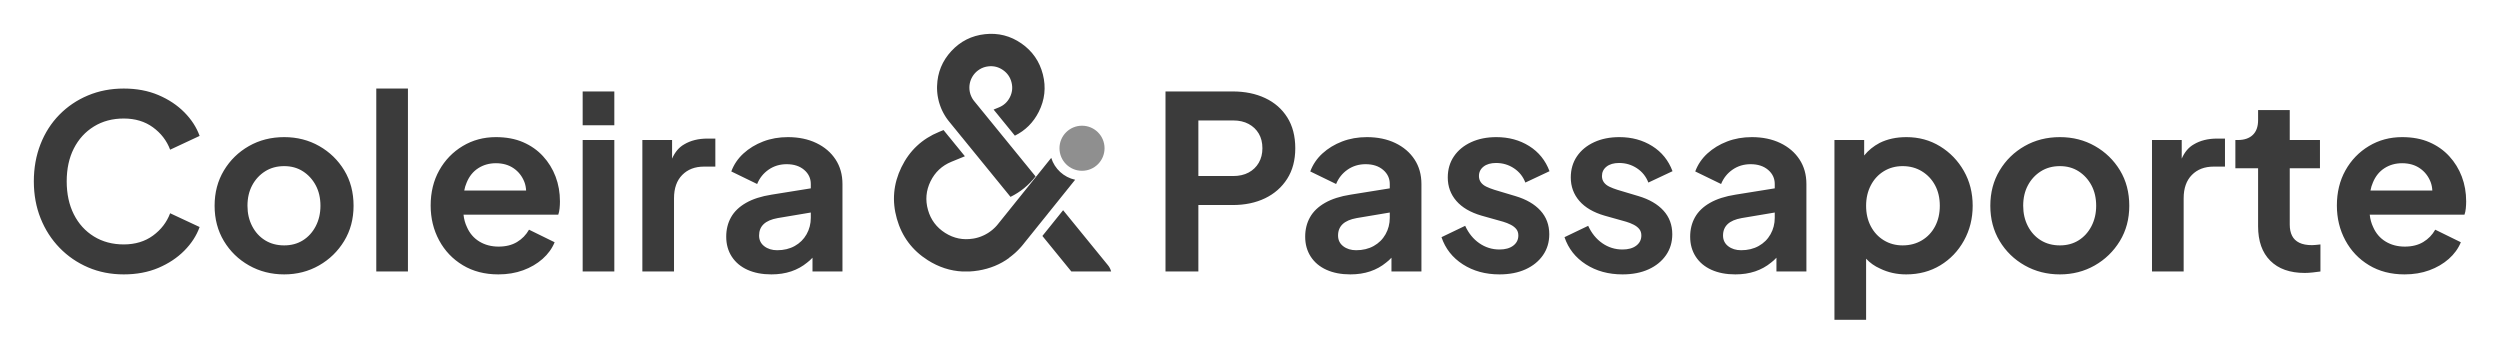
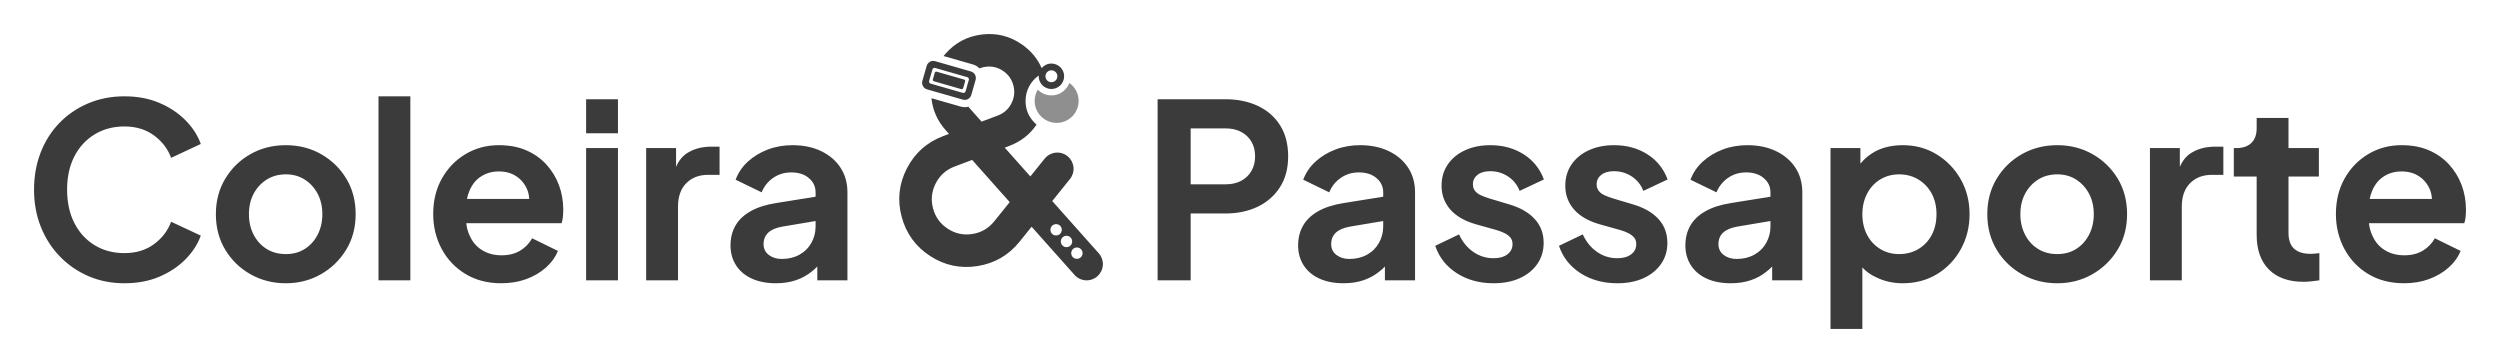
- <svg xmlns="http://www.w3.org/2000/svg" viewBox="-9.00 -112.34 1034.47 146.34" role="img" aria-label="Coleira &amp; Passaporte">
-   <path fill="#3B3B3B" d="M750.07 20V-54.4H762.37V-48Q764.97 -51.2 768.77 -53.2Q773.57 -55.6 779.87 -55.6Q787.57 -55.6 793.77 -51.8Q799.97 -48 803.62 -41.6Q807.27 -35.2 807.27 -27.2Q807.27 -19.3 803.67 -12.8Q800.07 -6.3 793.87 -2.55Q787.67 1.2 779.77 1.2Q773.87 1.2 768.97 -1.2Q765.57 -2.7 763.17 -5.3V20ZM473.27 0V-74.5H501.07Q508.67 -74.5 514.52 -71.75Q520.37 -69 523.67 -63.75Q526.97 -58.5 526.97 -51Q526.97 -43.6 523.62 -38.35Q520.27 -33.1 514.47 -30.3Q508.67 -27.5 501.07 -27.5H486.87V0ZM108.6 1.2Q100.6 1.2 94.05 -2.5Q87.5 -6.2 83.65 -12.6Q79.8 -19 79.8 -27.2Q79.8 -35.4 83.65 -41.8Q87.5 -48.2 94 -51.9Q100.5 -55.6 108.6 -55.6Q116.6 -55.6 123.1 -51.9Q129.6 -48.2 133.45 -41.85Q137.3 -35.5 137.3 -27.2Q137.3 -19 133.4 -12.6Q129.5 -6.2 123 -2.5Q116.5 1.2 108.6 1.2ZM843.37 1.2Q835.37 1.2 828.82 -2.5Q822.27 -6.2 818.42 -12.6Q814.57 -19 814.57 -27.2Q814.57 -35.4 818.42 -41.8Q822.27 -48.2 828.77 -51.9Q835.27 -55.6 843.37 -55.6Q851.37 -55.6 857.87 -51.9Q864.37 -48.2 868.22 -41.85Q872.07 -35.5 872.07 -27.2Q872.07 -19 868.17 -12.6Q864.27 -6.2 857.77 -2.5Q851.27 1.2 843.37 1.2ZM42.2 1.2Q34.2 1.2 27.45 -1.7Q20.7 -4.6 15.65 -9.8Q10.6 -15 7.8 -22Q5 -29 5 -37.3Q5 -45.6 7.75 -52.65Q10.5 -59.7 15.55 -64.85Q20.6 -70 27.4 -72.85Q34.2 -75.7 42.2 -75.7Q50.2 -75.7 56.55 -73Q62.9 -70.3 67.3 -65.85Q71.7 -61.4 73.6 -56.1L61.4 -50.4Q59.3 -56 54.3 -59.65Q49.3 -63.3 42.2 -63.3Q35.2 -63.3 29.85 -60Q24.5 -56.7 21.55 -50.9Q18.6 -45.1 18.6 -37.3Q18.6 -29.5 21.55 -23.65Q24.5 -17.8 29.85 -14.5Q35.2 -11.2 42.2 -11.2Q49.3 -11.2 54.3 -14.85Q59.3 -18.5 61.4 -24.1L73.6 -18.4Q71.7 -13.1 67.3 -8.65Q62.9 -4.2 56.55 -1.5Q50.2 1.2 42.2 1.2ZM197.2 1.2Q188.8 1.2 182.5 -2.6Q176.2 -6.4 172.7 -12.9Q169.2 -19.4 169.2 -27.3Q169.2 -35.5 172.75 -41.85Q176.3 -48.2 182.45 -51.9Q188.6 -55.6 196.2 -55.6Q202.6 -55.6 207.45 -53.5Q212.3 -51.4 215.7 -47.7Q219.1 -44 220.9 -39.25Q222.7 -34.5 222.7 -29Q222.7 -27.6 222.55 -26.1Q222.4 -24.6 222 -23.5H182.8Q183.1 -20.7 184.2 -18.4Q185.9 -14.5 189.35 -12.4Q192.8 -10.3 197.3 -10.3Q201.8 -10.3 204.95 -12.2Q208.1 -14.1 209.9 -17.3L220.5 -12.1Q218.9 -8.2 215.5 -5.2Q212.1 -2.2 207.45 -0.5Q202.8 1.2 197.2 1.2ZM985.97 1.2Q977.57 1.2 971.27 -2.6Q964.97 -6.4 961.47 -12.9Q957.97 -19.4 957.97 -27.3Q957.97 -35.5 961.52 -41.85Q965.07 -48.2 971.22 -51.9Q977.37 -55.6 984.97 -55.6Q991.37 -55.6 996.22 -53.5Q1001.07 -51.4 1004.47 -47.7Q1007.87 -44 1009.67 -39.25Q1011.47 -34.5 1011.47 -29Q1011.47 -27.6 1011.32 -26.1Q1011.17 -24.6 1010.77 -23.5H971.57Q971.87 -20.7 972.97 -18.4Q974.67 -14.5 978.12 -12.4Q981.57 -10.3 986.07 -10.3Q990.57 -10.3 993.72 -12.2Q996.87 -14.1 998.67 -17.3L1009.27 -12.1Q1007.67 -8.2 1004.27 -5.2Q1000.87 -2.2 996.22 -0.5Q991.57 1.2 985.97 1.2ZM549.77 1.2Q544.07 1.2 539.87 -0.7Q535.67 -2.6 533.37 -6.15Q531.07 -9.7 531.07 -14.4Q531.07 -18.9 533.07 -22.45Q535.07 -26 539.27 -28.4Q543.47 -30.8 549.87 -31.8L566.07 -34.4V-36.2Q566.07 -39.7 563.32 -42.05Q560.57 -44.4 556.07 -44.4Q551.87 -44.4 548.62 -42.15Q545.37 -39.9 543.87 -36.2L533.17 -41.4Q534.77 -45.7 538.22 -48.85Q541.67 -52 546.37 -53.8Q551.07 -55.6 556.57 -55.6Q563.27 -55.6 568.37 -53.15Q573.47 -50.7 576.32 -46.35Q579.17 -42 579.17 -36.2V0H566.77V-5.7Q565.77 -4.6 564.57 -3.7Q561.67 -1.3 557.97 -0.05Q554.27 1.2 549.77 1.2ZM709.07 1.2Q703.37 1.2 699.17 -0.7Q694.97 -2.6 692.67 -6.15Q690.37 -9.7 690.37 -14.4Q690.37 -18.9 692.37 -22.45Q694.37 -26 698.57 -28.4Q702.77 -30.8 709.17 -31.8L725.37 -34.4V-36.2Q725.37 -39.7 722.62 -42.05Q719.87 -44.4 715.37 -44.4Q711.17 -44.4 707.92 -42.15Q704.67 -39.9 703.17 -36.2L692.47 -41.4Q694.07 -45.7 697.52 -48.85Q700.97 -52 705.67 -53.8Q710.37 -55.6 715.87 -55.6Q722.57 -55.6 727.67 -53.15Q732.77 -50.7 735.62 -46.35Q738.47 -42 738.47 -36.2V0H726.07V-5.7Q725.07 -4.6 723.87 -3.7Q720.97 -1.3 717.27 -0.05Q713.57 1.2 709.07 1.2ZM310.2 1.2Q304.5 1.2 300.3 -0.7Q296.1 -2.6 293.8 -6.15Q291.5 -9.7 291.5 -14.4Q291.5 -18.9 293.5 -22.45Q295.5 -26 299.7 -28.4Q303.9 -30.8 310.3 -31.8L326.5 -34.4V-36.2Q326.5 -39.7 323.75 -42.05Q321 -44.4 316.5 -44.4Q312.3 -44.4 309.05 -42.15Q305.8 -39.9 304.3 -36.2L293.6 -41.4Q295.2 -45.7 298.65 -48.85Q302.1 -52 306.8 -53.8Q311.5 -55.6 317 -55.6Q323.7 -55.6 328.8 -53.15Q333.9 -50.7 336.75 -46.35Q339.6 -42 339.6 -36.2V0H327.2V-5.7Q326.2 -4.6 325 -3.7Q322.1 -1.3 318.4 -0.05Q314.7 1.2 310.2 1.2ZM662.37 1.2Q653.67 1.2 647.22 -2.95Q640.77 -7.1 638.37 -14.2L648.17 -18.9Q650.27 -14.3 654.02 -11.7Q657.77 -9.1 662.37 -9.1Q665.97 -9.1 668.07 -10.7Q670.17 -12.3 670.17 -14.9Q670.17 -16.5 669.32 -17.55Q668.47 -18.6 667.02 -19.35Q665.57 -20.1 663.87 -20.6L654.97 -23.1Q648.07 -25.1 644.52 -29.2Q640.97 -33.3 640.97 -38.9Q640.97 -43.9 643.52 -47.65Q646.07 -51.4 650.62 -53.5Q655.17 -55.6 661.07 -55.6Q668.77 -55.6 674.67 -51.9Q680.57 -48.2 683.07 -41.5L673.07 -36.8Q671.67 -40.5 668.37 -42.7Q665.07 -44.9 660.97 -44.9Q657.67 -44.9 655.77 -43.4Q653.87 -41.9 653.87 -39.5Q653.87 -38 654.67 -36.9Q655.47 -35.8 656.92 -35.1Q658.37 -34.4 660.27 -33.8L668.97 -31.2Q675.67 -29.2 679.32 -25.2Q682.97 -21.2 682.97 -15.4Q682.97 -10.5 680.37 -6.75Q677.77 -3 673.17 -0.9Q668.57 1.2 662.37 1.2ZM611.47 1.2Q602.77 1.2 596.32 -2.95Q589.87 -7.1 587.47 -14.2L597.27 -18.9Q599.37 -14.3 603.12 -11.7Q606.87 -9.1 611.47 -9.1Q615.07 -9.1 617.17 -10.7Q619.27 -12.3 619.27 -14.9Q619.27 -16.5 618.42 -17.55Q617.57 -18.6 616.12 -19.35Q614.67 -20.1 612.97 -20.6L604.07 -23.1Q597.17 -25.1 593.62 -29.2Q590.07 -33.3 590.07 -38.9Q590.07 -43.9 592.62 -47.65Q595.17 -51.4 599.72 -53.5Q604.27 -55.6 610.17 -55.6Q617.87 -55.6 623.77 -51.9Q629.67 -48.2 632.17 -41.5L622.17 -36.8Q620.77 -40.5 617.47 -42.7Q614.17 -44.9 610.07 -44.9Q606.77 -44.9 604.87 -43.4Q602.97 -41.9 602.97 -39.5Q602.97 -38 603.77 -36.9Q604.57 -35.8 606.02 -35.1Q607.47 -34.4 609.37 -33.8L618.07 -31.2Q624.77 -29.2 628.42 -25.2Q632.07 -21.2 632.07 -15.4Q632.07 -10.5 629.47 -6.75Q626.87 -3 622.27 -0.9Q617.67 1.2 611.47 1.2ZM944.67 0.6Q935.47 0.6 930.42 -4.45Q925.37 -9.5 925.37 -18.7V-42.7H915.97V-54.4H916.97Q920.97 -54.4 923.17 -56.5Q925.37 -58.6 925.37 -62.6V-66.8H938.47V-54.4H950.97V-42.7H938.47V-19.4Q938.47 -16.7 939.42 -14.8Q940.37 -12.9 942.42 -11.9Q944.47 -10.9 947.67 -10.9Q948.37 -10.9 949.32 -11Q950.27 -11.1 951.17 -11.2V0Q949.77 0.2 947.97 0.4Q946.17 0.6 944.67 0.6ZM146.7 0V-75.7H159.8V0ZM256.8 0V-54.4H269.1V-46.7Q270.9 -50.8 274.1 -52.6Q278.1 -55 283.8 -55H287V-43.4H282.3Q276.7 -43.4 273.3 -39.95Q269.9 -36.5 269.9 -30.3V0ZM881.47 0V-54.4H893.77V-46.7Q895.57 -50.8 898.77 -52.6Q902.77 -55 908.47 -55H911.67V-43.4H906.97Q901.37 -43.4 897.97 -39.95Q894.57 -36.5 894.57 -30.3V0ZM778.27 -10.8Q782.77 -10.8 786.27 -12.9Q789.77 -15 791.72 -18.7Q793.67 -22.4 793.67 -27.2Q793.67 -32 791.72 -35.65Q789.77 -39.3 786.27 -41.45Q782.77 -43.6 778.27 -43.6Q773.97 -43.6 770.52 -41.5Q767.07 -39.4 765.12 -35.65Q763.17 -31.9 763.17 -27.2Q763.17 -22.4 765.12 -18.7Q767.07 -15 770.52 -12.9Q773.97 -10.8 778.27 -10.8ZM843.37 -10.8Q847.77 -10.8 851.12 -12.9Q854.47 -15 856.42 -18.75Q858.37 -22.5 858.37 -27.2Q858.37 -32 856.42 -35.65Q854.47 -39.3 851.12 -41.45Q847.77 -43.6 843.37 -43.6Q838.87 -43.6 835.47 -41.45Q832.07 -39.3 830.12 -35.65Q828.17 -32 828.17 -27.2Q828.17 -22.5 830.12 -18.75Q832.07 -15 835.47 -12.9Q838.87 -10.8 843.37 -10.8ZM108.6 -10.8Q113 -10.8 116.35 -12.9Q119.7 -15 121.65 -18.75Q123.6 -22.5 123.6 -27.2Q123.6 -32 121.65 -35.65Q119.7 -39.3 116.35 -41.45Q113 -43.6 108.6 -43.6Q104.1 -43.6 100.7 -41.45Q97.3 -39.3 95.35 -35.65Q93.4 -32 93.4 -27.2Q93.4 -22.5 95.35 -18.75Q97.3 -15 100.7 -12.9Q104.1 -10.8 108.6 -10.8ZM232.1 0V-54.4H245.2V0ZM486.87 -39.5H501.27Q504.97 -39.5 507.67 -40.95Q510.37 -42.4 511.87 -45Q513.37 -47.6 513.37 -51Q513.37 -54.5 511.87 -57.05Q510.37 -59.6 507.67 -61.05Q504.97 -62.5 501.27 -62.5H486.87ZM326.5 -24.4 312.8 -22.1Q308.9 -21.4 307 -19.6Q305.1 -17.8 305.1 -14.9Q305.1 -12.1 307.25 -10.45Q309.4 -8.8 312.6 -8.8Q316.7 -8.8 319.85 -10.55Q323 -12.3 324.75 -15.4Q326.5 -18.5 326.5 -22.2ZM725.37 -24.4 711.67 -22.1Q707.77 -21.4 705.87 -19.6Q703.97 -17.8 703.97 -14.9Q703.97 -12.1 706.12 -10.45Q708.27 -8.8 711.47 -8.8Q715.57 -8.8 718.72 -10.55Q721.87 -12.3 723.62 -15.4Q725.37 -18.5 725.37 -22.2ZM566.07 -24.4 552.37 -22.1Q548.47 -21.4 546.57 -19.6Q544.67 -17.8 544.67 -14.9Q544.67 -12.1 546.82 -10.45Q548.97 -8.8 552.17 -8.8Q556.27 -8.8 559.42 -10.55Q562.57 -12.3 564.32 -15.4Q566.07 -18.5 566.07 -22.2ZM183.1 -33.5H208.7Q208.6 -35.4 208 -37Q206.6 -40.6 203.55 -42.7Q200.5 -44.8 196.2 -44.8Q192.1 -44.8 188.9 -42.75Q185.7 -40.7 184.1 -36.8Q183.4 -35.2 183.1 -33.5ZM971.87 -33.5H997.47Q997.37 -35.4 996.77 -37Q995.37 -40.6 992.32 -42.7Q989.27 -44.8 984.97 -44.8Q980.87 -44.8 977.67 -42.75Q974.47 -40.7 972.87 -36.8Q972.17 -35.2 971.87 -33.5ZM232.1 -60.5V-74.5H245.2V-60.5Z M408.58 -5.63Q403.07 -1.59 395.88 -0.4Q393.98 -0.09 392.12 0H389.27Q381.69 -0.37 374.91 -4.67Q365.23 -10.8 362.11 -21.82Q358.98 -32.84 364 -43.15Q369.01 -53.45 379.61 -57.78L381.42 -58.52L381.47 -58.47L381.75 -58.12L382.03 -57.78L382.31 -57.43L382.59 -57.09L382.87 -56.74L383.15 -56.4L383.43 -56.05L383.71 -55.71L384 -55.37L384.28 -55.02L384.56 -54.68L384.84 -54.33L385.12 -53.99L385.4 -53.64L385.68 -53.3L385.96 -52.95L386.24 -52.61L386.52 -52.26L386.81 -51.92L387.09 -51.57L387.37 -51.23L387.65 -50.88L387.93 -50.54L388.21 -50.2L388.49 -49.85L388.77 -49.51L389.05 -49.16L389.33 -48.82L389.62 -48.47L389.9 -48.13L390.18 -47.78L390.26 -47.68L384.68 -45.4Q378.81 -42.99 376.03 -37.29Q373.25 -31.58 374.99 -25.47Q376.72 -19.37 382.08 -15.97Q387.44 -12.57 393.7 -13.61Q393.98 -13.66 394.26 -13.71L394.26 -13.71L394.54 -13.77L394.74 -13.82L394.93 -13.86L395.13 -13.91L395.33 -13.96L395.52 -14.02L395.72 -14.07L395.91 -14.13L396.1 -14.19L396.29 -14.26L396.49 -14.32L396.68 -14.39L396.86 -14.46L397.05 -14.53L397.24 -14.61L397.43 -14.69L397.61 -14.77L397.8 -14.85L397.98 -14.93L398.16 -15.02L398.34 -15.1L398.52 -15.19L398.7 -15.29L398.88 -15.38L399.05 -15.48L399.23 -15.58L399.4 -15.68L399.58 -15.78L399.75 -15.88L399.92 -15.99L400.09 -16.1L400.25 -16.21L400.42 -16.33L400.58 -16.44L400.75 -16.56L400.91 -16.68L401.07 -16.8L401.23 -16.92L401.39 -17.05L401.54 -17.17L401.7 -17.3L401.85 -17.43L402 -17.57L402.15 -17.7L402.3 -17.84L402.45 -17.98L402.6 -18.12L402.74 -18.26L402.88 -18.4L403.02 -18.55L403.16 -18.7L403.3 -18.85L403.44 -19L403.57 -19.15L403.7 -19.31L403.83 -19.47L403.96 -19.62L404.21 -19.94L404.49 -20.29L404.77 -20.63L405.05 -20.98L405.33 -21.33L406.17 -22.37L406.45 -22.72L406.73 -23.07L407.01 -23.41L407.29 -23.76L407.57 -24.11L407.85 -24.46L408.13 -24.8L408.69 -25.5L408.96 -25.85L409.24 -26.19L409.52 -26.54L409.8 -26.89L410.36 -27.58L410.64 -27.93L410.92 -28.28L411.2 -28.63L412.32 -30.02L412.6 -30.36L412.88 -30.71L413.71 -31.75L413.99 -32.1L414.27 -32.45L414.55 -32.8L414.83 -33.14L415.39 -33.84L415.67 -34.19L415.95 -34.53L416.79 -35.58L417.07 -35.92L417.35 -36.27L417.63 -36.62L418.19 -37.31L418.46 -37.66L418.74 -38.01L419.58 -39.05L419.86 -39.4L420.14 -39.74L420.42 -40.09L420.7 -40.44L420.98 -40.79L421.26 -41.13L421.54 -41.48L421.82 -41.83L422.1 -42.18L422.38 -42.52L422.66 -42.87L422.94 -43.22L423.21 -43.57L423.49 -43.91L423.77 -44.26L424.05 -44.61L424.33 -44.96L424.61 -45.3L424.89 -45.65L425.17 -46L425.45 -46.35L425.73 -46.69L425.99 -47.01C427.4 -42.47 431.18 -38.98 435.88 -37.96L435.6 -37.61L435.32 -37.26L435.04 -36.92L434.76 -36.57L434.48 -36.22L434.2 -35.87L433.93 -35.53L433.65 -35.18L433.37 -34.83L433.09 -34.48L432.81 -34.14L432.53 -33.79L432.25 -33.44L431.97 -33.09L431.69 -32.75L431.41 -32.4L431.13 -32.05L430.85 -31.7L430.57 -31.36L430.29 -31.01L430.01 -30.66L429.18 -29.62L428.9 -29.27L428.62 -28.92L428.06 -28.23L427.78 -27.88L427.5 -27.53L427.22 -27.19L426.38 -26.14L426.1 -25.8L425.82 -25.45L425.26 -24.75L424.98 -24.41L424.7 -24.06L424.43 -23.71L424.15 -23.36L423.31 -22.32L423.03 -21.97L422.75 -21.63L421.63 -20.24L421.35 -19.89L421.07 -19.54L420.79 -19.2L420.23 -18.5L419.95 -18.15L419.67 -17.81L419.4 -17.46L419.12 -17.11L418.56 -16.42L418.28 -16.07L418 -15.72L417.72 -15.37L417.44 -15.03L417.16 -14.68L416.88 -14.33L416.6 -13.98L415.76 -12.94L415.48 -12.59L415.2 -12.25L414.92 -11.9L414.65 -11.55L414.34 -11.17L414.11 -10.89L413.87 -10.6L413.63 -10.32L413.39 -10.05L413.14 -9.78L412.89 -9.51L412.64 -9.24L412.39 -8.98L412.13 -8.72L411.87 -8.46L411.6 -8.21L411.34 -7.96L411.07 -7.71L410.8 -7.47L410.52 -7.23L410.24 -7L409.96 -6.77L409.68 -6.54L409.39 -6.31L409.1 -6.09L408.81 -5.87L408.52 -5.66C408.54 -5.65 408.56 -5.64 408.58 -5.63ZM378.73 -75.83Q378.73 -76.31 378.75 -76.79Q379.01 -85.1 384.65 -91.2Q390.3 -97.3 398.57 -98.2Q406.83 -99.1 413.66 -94.36Q420.48 -89.61 422.53 -81.56Q424.57 -73.5 420.83 -66.08Q417.47 -59.42 410.94 -56.2L410.71 -56.49L410.43 -56.83L410.15 -57.18L409.87 -57.52L409.59 -57.87L409.31 -58.21L409.03 -58.56L408.74 -58.9L408.46 -59.25L408.18 -59.59L407.9 -59.94L407.62 -60.28L407.06 -60.97L406.78 -61.31L406.5 -61.66L406.22 -62L405.93 -62.35L405.65 -62.69L405.37 -63.04L405.09 -63.38L404.81 -63.73L404.53 -64.07L404.25 -64.42L403.97 -64.76L403.69 -65.11L403.41 -65.45L403.12 -65.8L402.84 -66.14L402.56 -66.48L402.28 -66.83L402.14 -67L404.33 -67.9Q407.39 -69.15 408.88 -72.1Q410.37 -75.06 409.55 -78.27Q408.74 -81.47 406.02 -83.36Q403.3 -85.25 400.01 -84.89Q398 -84.67 396.38 -83.67L396.39 -83.66L396.3 -83.61L396.21 -83.55L396.12 -83.49L396.03 -83.43L395.94 -83.37L395.86 -83.31L395.77 -83.25L395.69 -83.19L395.6 -83.13L395.52 -83.06L395.44 -83L395.36 -82.93L395.27 -82.86L395.19 -82.79L395.11 -82.73L395.03 -82.65L394.96 -82.58L394.88 -82.51L394.8 -82.44L394.73 -82.36L394.65 -82.29L394.58 -82.21L394.5 -82.13L394.43 -82.05L394.36 -81.98L394.29 -81.9L394.22 -81.81L394.15 -81.73L394.09 -81.65L394.02 -81.57L393.95 -81.48L393.89 -81.4L393.83 -81.32L393.77 -81.23L393.7 -81.14L393.65 -81.06L393.59 -80.97L393.53 -80.88L393.47 -80.79L393.42 -80.7L393.36 -80.61L393.31 -80.52L393.26 -80.43L393.21 -80.34L393.16 -80.24L393.11 -80.15L393.06 -80.06L393.01 -79.96L392.97 -79.87L392.92 -79.77L392.88 -79.68L392.84 -79.58L392.8 -79.49L392.76 -79.39L392.72 -79.29L392.68 -79.19L392.65 -79.09L392.61 -78.99L392.58 -78.9L392.54 -78.8L392.51 -78.69L392.48 -78.59L392.45 -78.49L392.43 -78.39L392.4 -78.29L392.37 -78.19L392.35 -78.09L392.33 -77.98L392.3 -77.88L392.28 -77.78L392.26 -77.67L392.25 -77.57L392.23 -77.46L392.21 -77.36L392.2 -77.26L392.18 -77.15L392.17 -77.04L392.16 -76.94L392.15 -76.83L392.14 -76.73L392.14 -76.62L392.13 -76.51L392.13 -76.41L392.12 -76.3L392.12 -76.2L392.12 -76.09L392.12 -75.98L392.12 -75.88L392.13 -75.77L392.13 -75.66L392.14 -75.56L392.14 -75.45L392.15 -75.35L392.16 -75.24L392.17 -75.14L392.18 -75.03L392.2 -74.93L392.21 -74.82L392.23 -74.72L392.24 -74.61L392.26 -74.51L392.28 -74.41L392.3 -74.3L392.32 -74.2L392.35 -74.1L392.37 -74L392.4 -73.89L392.42 -73.79L392.45 -73.69L392.48 -73.59L392.51 -73.49L392.54 -73.39L392.57 -73.29L392.61 -73.19L392.64 -73.09L392.68 -72.99L392.72 -72.9L392.76 -72.8L392.8 -72.7L392.84 -72.6L392.88 -72.51L392.92 -72.41L392.97 -72.32L393.01 -72.22L393.06 -72.13L393.11 -72.03L393.15 -71.94L393.2 -71.85L393.25 -71.75L393.31 -71.66L393.36 -71.57L393.41 -71.48L393.47 -71.39L393.53 -71.3L393.58 -71.21L393.64 -71.13L393.7 -71.04L393.76 -70.95L393.83 -70.87L393.89 -70.78L393.95 -70.7L394.02 -70.61L394.11 -70.5L394.39 -70.15L394.67 -69.81L394.95 -69.46L395.24 -69.12L395.52 -68.77L395.8 -68.43L396.08 -68.08L396.36 -67.74L396.64 -67.39L396.92 -67.05L397.2 -66.7L397.48 -66.36L397.76 -66.02L398.05 -65.67L398.33 -65.33L398.61 -64.98L398.89 -64.64L399.17 -64.29L399.45 -63.95L399.73 -63.6L400.01 -63.26L400.29 -62.91L400.57 -62.57L400.86 -62.22L401.14 -61.88L401.42 -61.53L401.7 -61.19L401.98 -60.85L402.26 -60.5L402.54 -60.16L402.82 -59.81L403.1 -59.47L403.38 -59.12L403.66 -58.78L403.95 -58.43L404.51 -57.74L404.79 -57.4L405.07 -57.05L405.35 -56.71L405.63 -56.36L405.91 -56.02L406.19 -55.68L406.47 -55.33L406.76 -54.99L407.04 -54.64L407.32 -54.3L407.6 -53.95L407.88 -53.61L408.16 -53.26L408.44 -52.92L408.72 -52.57L409 -52.23L409.28 -51.88L409.57 -51.54L409.85 -51.19L410.13 -50.85L410.41 -50.5L410.69 -50.16L410.97 -49.82L411.25 -49.47L411.53 -49.13L411.81 -48.78L412.09 -48.44L412.66 -47.75L412.94 -47.4L413.22 -47.06L413.78 -46.37L414.06 -46.02L414.34 -45.68L414.62 -45.33L414.9 -44.99L415.18 -44.65L415.47 -44.3L415.75 -43.96L416.03 -43.61L416.31 -43.27L416.59 -42.92L416.87 -42.58L416.89 -42.55L417.07 -42.33L417.15 -42.23L417.43 -41.89L417.71 -41.54L417.99 -41.2L418.28 -40.85L418.56 -40.51L418.84 -40.16L419.12 -39.82L419.4 -39.47L419.51 -39.34C416.76 -35.78 413.21 -32.87 409.14 -30.88L409.02 -31.02L408.74 -31.36L408.49 -31.67L408.46 -31.71L408.18 -32.05L407.9 -32.4L407.62 -32.74L407.34 -33.09L407.06 -33.43L406.78 -33.77L406.52 -34.09L406.5 -34.12L406.21 -34.46L405.93 -34.81L405.65 -35.15L405.37 -35.5L405.09 -35.84L404.81 -36.19L404.53 -36.53L404.25 -36.88L403.97 -37.22L403.69 -37.57L403.4 -37.91L402.84 -38.6L402.56 -38.95L402.28 -39.29L401.72 -39.98L401.44 -40.32L401.16 -40.67L400.88 -41.01L400.6 -41.36L400.31 -41.7L400.03 -42.05L399.75 -42.39L399.47 -42.74L399.19 -43.08L398.91 -43.43L398.63 -43.77L398.35 -44.12L398.07 -44.46L397.79 -44.8L397.5 -45.15L397.22 -45.49L396.94 -45.84L396.66 -46.18L396.38 -46.53L396.1 -46.87L395.82 -47.22L395.54 -47.56L395.26 -47.91L394.98 -48.25L394.69 -48.6L394.41 -48.94L394.13 -49.29L393.57 -49.97L393.29 -50.32L393.01 -50.66L392.73 -51.01L392.45 -51.35L392.17 -51.7L391.88 -52.04L391.6 -52.39L391.32 -52.73L391.04 -53.08L390.76 -53.42L390.48 -53.77L390.2 -54.11L389.92 -54.46L389.64 -54.8L389.36 -55.15L389.08 -55.49L388.79 -55.83L388.51 -56.18L388.23 -56.52L387.95 -56.87L387.67 -57.21L387.39 -57.56L387.11 -57.9L386.83 -58.25L386.55 -58.59L386.27 -58.94L385.98 -59.28L385.7 -59.63L385.42 -59.97L385.14 -60.32L384.86 -60.66L384.58 -61L384.3 -61.35L384.02 -61.69L383.74 -62.04L383.59 -62.22L383.43 -62.43L383.27 -62.64L383.1 -62.85L382.95 -63.07L382.79 -63.28L382.64 -63.5L382.49 -63.72L382.34 -63.94L382.2 -64.17L382.06 -64.39L381.92 -64.62L381.79 -64.85L381.65 -65.08L381.52 -65.31L381.4 -65.54L381.27 -65.77L381.15 -66.01L381.03 -66.25L380.92 -66.48L380.8 -66.72L380.69 -66.96L380.59 -67.2L380.48 -67.45L380.38 -67.69L380.28 -67.94L380.19 -68.18L380.1 -68.43L380.01 -68.68L379.92 -68.93L379.84 -69.18L379.76 -69.43L379.68 -69.68L379.6 -69.93L379.53 -70.19L379.46 -70.44L379.4 -70.7L379.34 -70.95L379.28 -71.21L379.22 -71.47L379.17 -71.73L379.12 -71.99L379.07 -72.25L379.03 -72.51L378.98 -72.77L378.95 -73.03L378.91 -73.29L378.88 -73.56L378.85 -73.82L378.83 -74.09L378.8 -74.35L378.78 -74.62L378.77 -74.88L378.76 -75.15L378.75 -75.41L378.74 -75.68L378.74 -75.83ZM450.77 0H434.31L422.33 -14.7L422.52 -14.94L422.8 -15.29L423.08 -15.64L423.36 -15.98L423.92 -16.68L424.2 -17.03L424.48 -17.37L424.76 -17.72L425.88 -19.11L426.16 -19.46L426.44 -19.81L427.27 -20.85L427.55 -21.2L427.83 -21.54L428.11 -21.89L428.39 -22.24L428.95 -22.93L429.23 -23.28L429.51 -23.63L430.35 -24.67L430.63 -25.02L430.9 -25.36L449.46 -2.59Q449.88 -2.08 450.19 -1.5Q450.5 -0.92 450.69 -0.29Q450.73 -0.14 450.77 0Z" />
-   <path fill="#8F8F8F" d="M448.05 -51C448.05 -45.84 443.88 -41.67 438.72 -41.67C433.57 -41.67 429.4 -45.84 429.4 -51C429.4 -56.15 433.57 -60.32 438.72 -60.32C443.88 -60.32 448.05 -56.15 448.05 -51Z" />
+ <svg xmlns="http://www.w3.org/2000/svg" viewBox="-9.00 -115.32 1028.39 149.32" role="img" aria-label="Coleira &amp; Passaporte">
+   <path fill="#3B3B3B" d="M743.99 20V-54.4H756.29V-48Q758.89 -51.2 762.69 -53.2Q767.49 -55.6 773.79 -55.6Q781.49 -55.6 787.69 -51.8Q793.89 -48 797.54 -41.6Q801.19 -35.2 801.19 -27.2Q801.19 -19.3 797.59 -12.8Q793.99 -6.3 787.79 -2.55Q781.59 1.2 773.69 1.2Q767.79 1.2 762.89 -1.2Q759.49 -2.7 757.09 -5.3V20ZM467.19 0V-74.5H494.99Q502.59 -74.5 508.44 -71.75Q514.29 -69 517.59 -63.75Q520.89 -58.5 520.89 -51Q520.89 -43.6 517.54 -38.35Q514.19 -33.1 508.39 -30.3Q502.59 -27.5 494.99 -27.5H480.79V0ZM837.29 1.2Q829.29 1.2 822.74 -2.5Q816.19 -6.2 812.34 -12.6Q808.49 -19 808.49 -27.2Q808.49 -35.4 812.34 -41.8Q816.19 -48.2 822.69 -51.9Q829.19 -55.6 837.29 -55.6Q845.29 -55.6 851.79 -51.9Q858.29 -48.2 862.14 -41.85Q865.99 -35.5 865.99 -27.2Q865.99 -19 862.09 -12.6Q858.19 -6.2 851.69 -2.5Q845.19 1.2 837.29 1.2ZM108.6 1.2Q100.6 1.2 94.05 -2.5Q87.5 -6.2 83.65 -12.6Q79.8 -19 79.8 -27.2Q79.8 -35.4 83.65 -41.8Q87.5 -48.2 94 -51.9Q100.5 -55.6 108.6 -55.6Q116.6 -55.6 123.1 -51.9Q129.6 -48.2 133.45 -41.85Q137.3 -35.5 137.3 -27.2Q137.3 -19 133.4 -12.6Q129.5 -6.2 123 -2.5Q116.5 1.2 108.6 1.2ZM42.2 1.2Q34.2 1.2 27.45 -1.7Q20.7 -4.6 15.65 -9.8Q10.6 -15 7.8 -22Q5 -29 5 -37.3Q5 -45.6 7.75 -52.65Q10.5 -59.7 15.55 -64.85Q20.6 -70 27.4 -72.85Q34.2 -75.7 42.2 -75.7Q50.2 -75.7 56.55 -73Q62.9 -70.3 67.3 -65.85Q71.7 -61.4 73.6 -56.1L61.4 -50.4Q59.3 -56 54.3 -59.65Q49.3 -63.3 42.2 -63.3Q35.2 -63.3 29.85 -60Q24.5 -56.7 21.55 -50.9Q18.6 -45.1 18.6 -37.3Q18.6 -29.5 21.55 -23.65Q24.5 -17.8 29.85 -14.5Q35.2 -11.2 42.2 -11.2Q49.3 -11.2 54.3 -14.85Q59.3 -18.5 61.4 -24.1L73.6 -18.4Q71.7 -13.1 67.3 -8.65Q62.9 -4.2 56.55 -1.5Q50.2 1.2 42.2 1.2ZM197.2 1.2Q188.8 1.2 182.5 -2.6Q176.2 -6.4 172.7 -12.9Q169.2 -19.4 169.2 -27.3Q169.2 -35.5 172.75 -41.85Q176.3 -48.2 182.45 -51.9Q188.6 -55.6 196.2 -55.6Q202.6 -55.6 207.45 -53.5Q212.3 -51.4 215.7 -47.7Q219.1 -44 220.9 -39.25Q222.7 -34.5 222.7 -29Q222.7 -27.6 222.55 -26.1Q222.4 -24.6 222 -23.5H182.8Q183.1 -20.7 184.2 -18.4Q185.9 -14.5 189.35 -12.4Q192.8 -10.3 197.3 -10.3Q201.8 -10.3 204.95 -12.2Q208.1 -14.1 209.9 -17.3L220.5 -12.1Q218.9 -8.2 215.5 -5.2Q212.1 -2.2 207.45 -0.5Q202.8 1.2 197.2 1.2ZM979.89 1.2Q971.49 1.2 965.19 -2.6Q958.89 -6.4 955.39 -12.9Q951.89 -19.4 951.89 -27.3Q951.89 -35.5 955.44 -41.85Q958.99 -48.2 965.14 -51.9Q971.29 -55.6 978.89 -55.6Q985.29 -55.6 990.14 -53.5Q994.99 -51.4 998.39 -47.7Q1001.79 -44 1003.59 -39.25Q1005.39 -34.5 1005.39 -29Q1005.39 -27.6 1005.24 -26.1Q1005.09 -24.6 1004.69 -23.5H965.49Q965.79 -20.7 966.89 -18.4Q968.59 -14.5 972.04 -12.4Q975.49 -10.3 979.99 -10.3Q984.49 -10.3 987.64 -12.2Q990.79 -14.1 992.59 -17.3L1003.19 -12.1Q1001.59 -8.2 998.19 -5.2Q994.79 -2.2 990.14 -0.5Q985.49 1.2 979.89 1.2ZM702.99 1.2Q697.29 1.2 693.09 -0.7Q688.89 -2.6 686.59 -6.15Q684.29 -9.7 684.29 -14.4Q684.29 -18.9 686.29 -22.45Q688.29 -26 692.49 -28.4Q696.69 -30.8 703.09 -31.8L719.29 -34.4V-36.2Q719.29 -39.7 716.54 -42.05Q713.79 -44.4 709.29 -44.4Q705.09 -44.4 701.84 -42.15Q698.59 -39.9 697.09 -36.2L686.39 -41.4Q687.99 -45.7 691.44 -48.85Q694.89 -52 699.59 -53.8Q704.29 -55.6 709.79 -55.6Q716.49 -55.6 721.59 -53.15Q726.69 -50.7 729.54 -46.35Q732.39 -42 732.39 -36.2V0H719.99V-5.7Q718.99 -4.6 717.79 -3.7Q714.89 -1.3 711.19 -0.05Q707.49 1.2 702.99 1.2ZM543.69 1.2Q537.99 1.2 533.79 -0.7Q529.59 -2.6 527.29 -6.15Q524.99 -9.7 524.99 -14.4Q524.99 -18.9 526.99 -22.45Q528.99 -26 533.19 -28.4Q537.39 -30.8 543.79 -31.8L559.99 -34.4V-36.2Q559.99 -39.7 557.24 -42.05Q554.49 -44.4 549.99 -44.4Q545.79 -44.4 542.54 -42.15Q539.29 -39.9 537.79 -36.2L527.09 -41.4Q528.69 -45.7 532.14 -48.85Q535.59 -52 540.29 -53.8Q544.99 -55.6 550.49 -55.6Q557.19 -55.6 562.29 -53.15Q567.39 -50.7 570.24 -46.35Q573.09 -42 573.09 -36.2V0H560.69V-5.7Q559.69 -4.6 558.49 -3.7Q555.59 -1.3 551.89 -0.05Q548.19 1.2 543.69 1.2ZM310.2 1.2Q304.5 1.2 300.3 -0.7Q296.1 -2.6 293.8 -6.15Q291.5 -9.7 291.5 -14.4Q291.5 -18.9 293.5 -22.45Q295.5 -26 299.7 -28.4Q303.9 -30.8 310.3 -31.8L326.5 -34.4V-36.2Q326.5 -39.7 323.75 -42.05Q321 -44.4 316.5 -44.4Q312.3 -44.4 309.05 -42.15Q305.8 -39.9 304.3 -36.2L293.6 -41.4Q295.2 -45.7 298.65 -48.85Q302.1 -52 306.8 -53.8Q311.5 -55.6 317 -55.6Q323.7 -55.6 328.8 -53.15Q333.9 -50.7 336.75 -46.35Q339.6 -42 339.6 -36.2V0H327.2V-5.7Q326.2 -4.6 325 -3.7Q322.1 -1.3 318.4 -0.05Q314.7 1.2 310.2 1.2ZM605.39 1.2Q596.69 1.2 590.24 -2.95Q583.79 -7.1 581.39 -14.2L591.19 -18.9Q593.29 -14.3 597.04 -11.7Q600.79 -9.1 605.39 -9.1Q608.99 -9.1 611.09 -10.7Q613.19 -12.3 613.19 -14.9Q613.19 -16.5 612.34 -17.55Q611.49 -18.6 610.04 -19.35Q608.59 -20.1 606.89 -20.6L597.99 -23.1Q591.09 -25.1 587.54 -29.2Q583.99 -33.3 583.99 -38.9Q583.99 -43.9 586.54 -47.65Q589.09 -51.4 593.64 -53.5Q598.19 -55.6 604.09 -55.6Q611.79 -55.6 617.69 -51.9Q623.59 -48.2 626.09 -41.5L616.09 -36.8Q614.69 -40.5 611.39 -42.7Q608.09 -44.9 603.99 -44.9Q600.69 -44.9 598.79 -43.4Q596.89 -41.9 596.89 -39.5Q596.89 -38 597.69 -36.9Q598.49 -35.8 599.94 -35.1Q601.39 -34.4 603.29 -33.8L611.99 -31.2Q618.69 -29.2 622.34 -25.2Q625.99 -21.2 625.99 -15.4Q625.99 -10.5 623.39 -6.75Q620.79 -3 616.19 -0.9Q611.59 1.2 605.39 1.2ZM656.29 1.2Q647.59 1.2 641.14 -2.95Q634.69 -7.1 632.29 -14.2L642.09 -18.9Q644.19 -14.3 647.94 -11.7Q651.69 -9.1 656.29 -9.1Q659.89 -9.1 661.99 -10.7Q664.09 -12.3 664.09 -14.9Q664.09 -16.5 663.24 -17.55Q662.39 -18.6 660.94 -19.35Q659.49 -20.1 657.79 -20.6L648.89 -23.1Q641.99 -25.1 638.44 -29.2Q634.89 -33.3 634.89 -38.9Q634.89 -43.9 637.44 -47.65Q639.99 -51.4 644.54 -53.5Q649.09 -55.6 654.99 -55.6Q662.69 -55.6 668.59 -51.9Q674.49 -48.2 676.99 -41.5L666.99 -36.8Q665.59 -40.5 662.29 -42.7Q658.99 -44.9 654.89 -44.9Q651.59 -44.9 649.69 -43.4Q647.79 -41.9 647.79 -39.5Q647.79 -38 648.59 -36.9Q649.39 -35.8 650.84 -35.1Q652.29 -34.4 654.19 -33.8L662.89 -31.2Q669.59 -29.2 673.24 -25.2Q676.89 -21.2 676.89 -15.4Q676.89 -10.5 674.29 -6.75Q671.69 -3 667.09 -0.9Q662.49 1.2 656.29 1.2ZM938.59 0.6Q929.39 0.6 924.34 -4.45Q919.29 -9.5 919.29 -18.7V-42.7H909.89V-54.4H910.89Q914.89 -54.4 917.09 -56.5Q919.29 -58.6 919.29 -62.6V-66.8H932.39V-54.4H944.89V-42.7H932.39V-19.4Q932.39 -16.7 933.34 -14.8Q934.29 -12.9 936.34 -11.9Q938.39 -10.9 941.59 -10.9Q942.29 -10.9 943.24 -11Q944.19 -11.1 945.09 -11.2V0Q943.69 0.2 941.89 0.4Q940.09 0.6 938.59 0.6ZM146.7 0V-75.7H159.8V0ZM256.8 0V-54.4H269.1V-46.7Q270.9 -50.8 274.1 -52.6Q278.1 -55 283.8 -55H287V-43.4H282.3Q276.7 -43.4 273.3 -39.95Q269.9 -36.5 269.9 -30.3V0ZM875.39 0V-54.4H887.69V-46.7Q889.49 -50.8 892.69 -52.6Q896.69 -55 902.39 -55H905.59V-43.4H900.89Q895.29 -43.4 891.89 -39.95Q888.49 -36.5 888.49 -30.3V0ZM772.19 -10.8Q776.69 -10.8 780.19 -12.9Q783.69 -15 785.64 -18.7Q787.59 -22.4 787.59 -27.2Q787.59 -32 785.64 -35.65Q783.69 -39.3 780.19 -41.45Q776.69 -43.6 772.19 -43.6Q767.89 -43.6 764.44 -41.5Q760.99 -39.4 759.04 -35.65Q757.09 -31.9 757.09 -27.2Q757.09 -22.4 759.04 -18.7Q760.99 -15 764.44 -12.9Q767.89 -10.8 772.19 -10.8ZM108.6 -10.8Q113 -10.8 116.35 -12.9Q119.7 -15 121.65 -18.75Q123.6 -22.5 123.6 -27.2Q123.6 -32 121.65 -35.65Q119.7 -39.3 116.35 -41.45Q113 -43.6 108.6 -43.6Q104.1 -43.6 100.7 -41.45Q97.3 -39.3 95.35 -35.65Q93.4 -32 93.4 -27.2Q93.4 -22.5 95.35 -18.75Q97.3 -15 100.7 -12.9Q104.1 -10.8 108.6 -10.8ZM837.29 -10.8Q841.69 -10.8 845.04 -12.9Q848.39 -15 850.34 -18.75Q852.29 -22.5 852.29 -27.2Q852.29 -32 850.34 -35.65Q848.39 -39.3 845.04 -41.45Q841.69 -43.6 837.29 -43.6Q832.79 -43.6 829.39 -41.45Q825.99 -39.3 824.04 -35.65Q822.09 -32 822.09 -27.2Q822.09 -22.5 824.04 -18.75Q825.99 -15 829.39 -12.9Q832.79 -10.8 837.29 -10.8ZM232.1 0V-54.4H245.2V0ZM480.79 -39.5H495.19Q498.89 -39.5 501.59 -40.95Q504.29 -42.4 505.79 -45Q507.29 -47.6 507.29 -51Q507.29 -54.5 505.79 -57.05Q504.29 -59.6 501.59 -61.05Q498.89 -62.5 495.19 -62.5H480.79ZM326.5 -24.4 312.8 -22.1Q308.9 -21.4 307 -19.6Q305.1 -17.8 305.1 -14.9Q305.1 -12.1 307.25 -10.45Q309.4 -8.8 312.6 -8.8Q316.7 -8.8 319.85 -10.55Q323 -12.3 324.75 -15.4Q326.5 -18.5 326.5 -22.2ZM559.99 -24.4 546.29 -22.1Q542.39 -21.4 540.49 -19.6Q538.59 -17.8 538.59 -14.9Q538.59 -12.1 540.74 -10.45Q542.89 -8.8 546.09 -8.8Q550.19 -8.8 553.34 -10.55Q556.49 -12.3 558.24 -15.4Q559.99 -18.5 559.99 -22.2ZM719.29 -24.4 705.59 -22.1Q701.69 -21.4 699.79 -19.6Q697.89 -17.8 697.89 -14.9Q697.89 -12.1 700.04 -10.45Q702.19 -8.8 705.39 -8.8Q709.49 -8.8 712.64 -10.55Q715.79 -12.3 717.54 -15.4Q719.29 -18.5 719.29 -22.2ZM965.79 -33.5H991.39Q991.29 -35.4 990.69 -37Q989.29 -40.6 986.24 -42.7Q983.19 -44.8 978.89 -44.8Q974.79 -44.8 971.59 -42.75Q968.39 -40.7 966.79 -36.8Q966.09 -35.2 965.79 -33.5ZM183.1 -33.5H208.7Q208.6 -35.4 208 -37Q206.6 -40.6 203.55 -42.7Q200.5 -44.8 196.2 -44.8Q192.1 -44.8 188.9 -42.75Q185.7 -40.7 184.1 -36.8Q183.4 -35.2 183.1 -33.5ZM232.1 -60.5V-74.5H245.2V-60.5Z M433.01 -2.24 415.36 -22.06 410.4 -15.9Q403.7 -7.57 393.14 -5.88Q382.58 -4.19 373.61 -10.02Q364.64 -15.85 361.89 -26.19Q359.15 -36.52 364.05 -46.03Q368.94 -55.54 378.95 -59.32L381.38 -60.23L380.04 -61.73Q374.91 -67.5 374.16 -74.93L386.24 -71.46Q387.86 -71 389.37 -71.43Q389.67 -71.01 390.03 -70.62L394.78 -65.28L401.46 -67.8Q405.16 -69.19 407 -72.69Q408.84 -76.18 407.9 -80.02Q406.96 -83.85 403.71 -86.1Q400.46 -88.34 396.54 -87.86Q395.12 -87.69 393.88 -87.19Q392.82 -88.35 391.22 -88.81L379.14 -92.27Q379.55 -92.78 379.99 -93.28Q385.96 -100.04 394.92 -101.13Q403.88 -102.22 411.3 -97.09Q416.89 -93.23 419.49 -87.31C420.45 -88.45 421.89 -89.18 423.5 -89.18C426.39 -89.18 428.74 -86.84 428.74 -83.95C428.74 -81.06 426.39 -78.71 423.5 -78.71C420.61 -78.71 418.27 -81.06 418.27 -83.95C418.27 -84.05 418.27 -84.16 418.28 -84.26C416.67 -83.12 415.33 -81.62 414.39 -79.87Q412.88 -77.08 412.87 -73.87Q412.87 -73.84 412.87 -73.82Q412.87 -68.54 416.59 -64.8Q416.61 -64.79 416.62 -64.78Q416.63 -64.77 416.63 -64.76Q417 -64.39 417.39 -64.06Q413.29 -57.97 406.18 -55.3L404.3 -54.59L414.84 -42.74L420.73 -50.06Q421.14 -50.58 421.65 -51Q422.15 -51.42 422.73 -51.74Q423.31 -52.05 423.93 -52.25Q424.56 -52.45 425.22 -52.52Q425.87 -52.59 426.53 -52.53Q427.18 -52.48 427.81 -52.29Q428.44 -52.11 429.03 -51.8Q429.61 -51.5 430.12 -51.08Q430.64 -50.67 431.06 -50.17Q431.48 -49.66 431.8 -49.09Q432.11 -48.51 432.31 -47.88Q432.51 -47.25 432.58 -46.6Q432.65 -45.94 432.59 -45.29Q432.53 -44.63 432.35 -44Q432.16 -43.37 431.86 -42.79Q431.56 -42.2 431.14 -41.69L423.85 -32.62L442.99 -11.12Q443.43 -10.63 443.76 -10.07Q444.09 -9.5 444.31 -8.88Q444.52 -8.25 444.61 -7.6Q444.71 -6.95 444.67 -6.29Q444.63 -5.64 444.46 -5Q444.3 -4.36 444.01 -3.77Q443.72 -3.18 443.33 -2.65Q442.93 -2.13 442.44 -1.69Q441.95 -1.25 441.38 -0.92Q440.81 -0.59 440.19 -0.37Q439.57 -0.15 438.92 -0.06Q438.27 0.03 437.61 -0.01Q436.95 -0.05 436.32 -0.22Q435.68 -0.38 435.09 -0.67Q434.49 -0.95 433.97 -1.35Q433.44 -1.75 433.01 -2.24ZM406.35 -32.18 390.9 -49.54 383.66 -46.81Q378.47 -44.85 375.93 -39.92Q373.38 -34.98 374.81 -29.61Q376.23 -24.25 380.89 -21.22Q385.55 -18.19 391.03 -19.07Q396.51 -19.95 399.99 -24.28ZM372.35 -78.56C370.86 -78.99 370 -80.55 370.42 -82.04L372.2 -88.22C372.62 -89.72 374.18 -90.58 375.68 -90.15L390.39 -85.93C391.89 -85.5 392.75 -83.95 392.32 -82.45L390.55 -76.27C390.12 -74.77 388.56 -73.91 387.07 -74.34ZM373.82 -80.92 387.07 -77.12C387.55 -76.98 388.05 -77.26 388.19 -77.74L389.54 -82.45C389.68 -82.93 389.4 -83.44 388.92 -83.57L375.67 -87.37C375.19 -87.51 374.69 -87.23 374.56 -86.75L373.2 -82.04C373.07 -81.56 373.34 -81.05 373.82 -80.92ZM375.15 -81.9C374.83 -81.99 374.64 -82.32 374.74 -82.64L375.53 -85.43C375.63 -85.75 375.96 -85.93 376.28 -85.84L387.6 -82.59C387.92 -82.5 388.1 -82.17 388.01 -81.85L387.21 -79.06C387.12 -78.74 386.78 -78.56 386.46 -78.65ZM425.95 -83.95C425.95 -85.3 424.86 -86.4 423.5 -86.4C422.15 -86.4 421.05 -85.3 421.05 -83.95C421.05 -82.59 422.15 -81.5 423.5 -81.5C424.86 -81.5 425.95 -82.59 425.95 -83.95ZM432.05 -15.99C432.05 -17.28 431 -18.33 429.71 -18.33C428.42 -18.33 427.37 -17.28 427.37 -15.99C427.37 -14.7 428.42 -13.65 429.71 -13.65C431 -13.65 432.05 -14.7 432.05 -15.99ZM436.33 -11.19C436.33 -12.48 435.28 -13.52 433.99 -13.52C432.7 -13.52 431.65 -12.48 431.65 -11.19C431.65 -9.89 432.7 -8.85 433.99 -8.85C435.28 -8.85 436.33 -9.89 436.33 -11.19ZM427.77 -20.79C427.77 -22.09 426.73 -23.13 425.43 -23.13C424.14 -23.13 423.1 -22.09 423.1 -20.79C423.1 -19.5 424.14 -18.46 425.43 -18.46C426.73 -18.46 427.77 -19.5 427.77 -20.79Z" />
+   <path fill="#8F8F8F" d="M434.7 -73.82C434.7 -68.82 430.65 -64.77 425.66 -64.77C420.66 -64.77 416.61 -68.82 416.61 -73.82C416.61 -75.51 417.08 -77.1 417.89 -78.45Q418.06 -78.28 418.24 -78.12Q420.48 -76.09 423.5 -76.09Q426.76 -76.09 429.06 -78.39Q430.32 -79.65 430.89 -81.2C433.2 -79.56 434.7 -76.86 434.7 -73.82Z" />
</svg>
